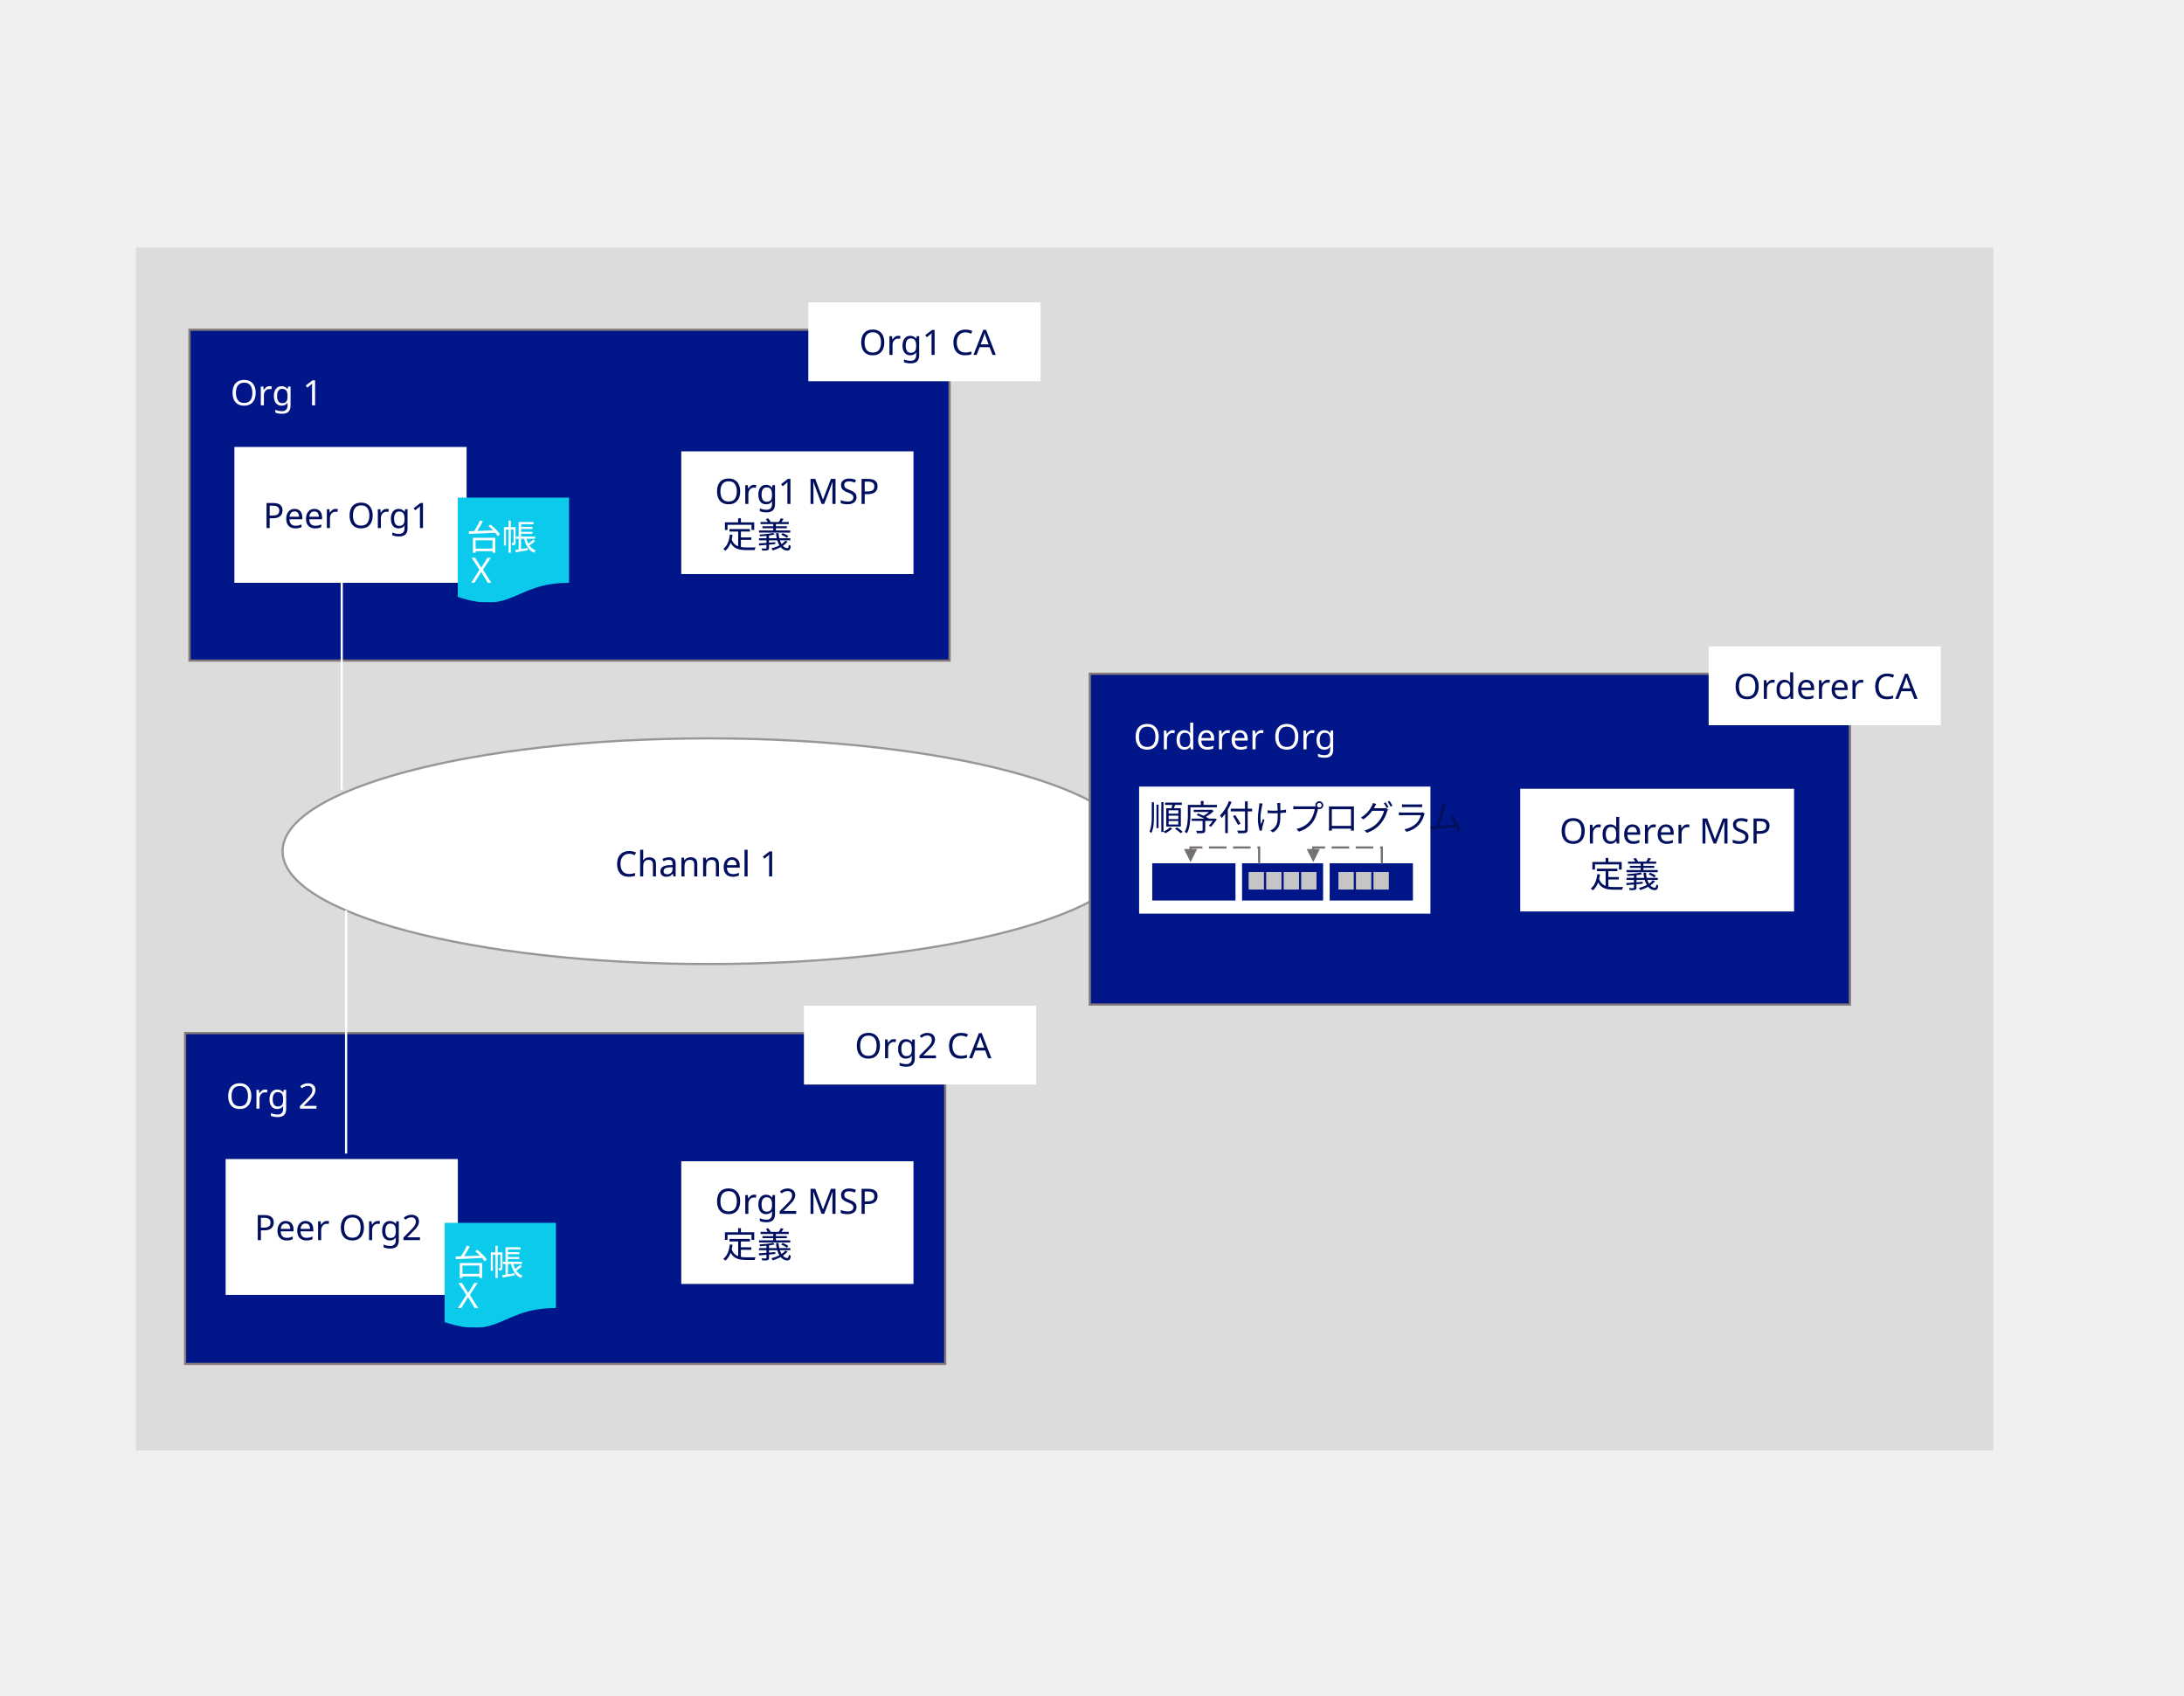
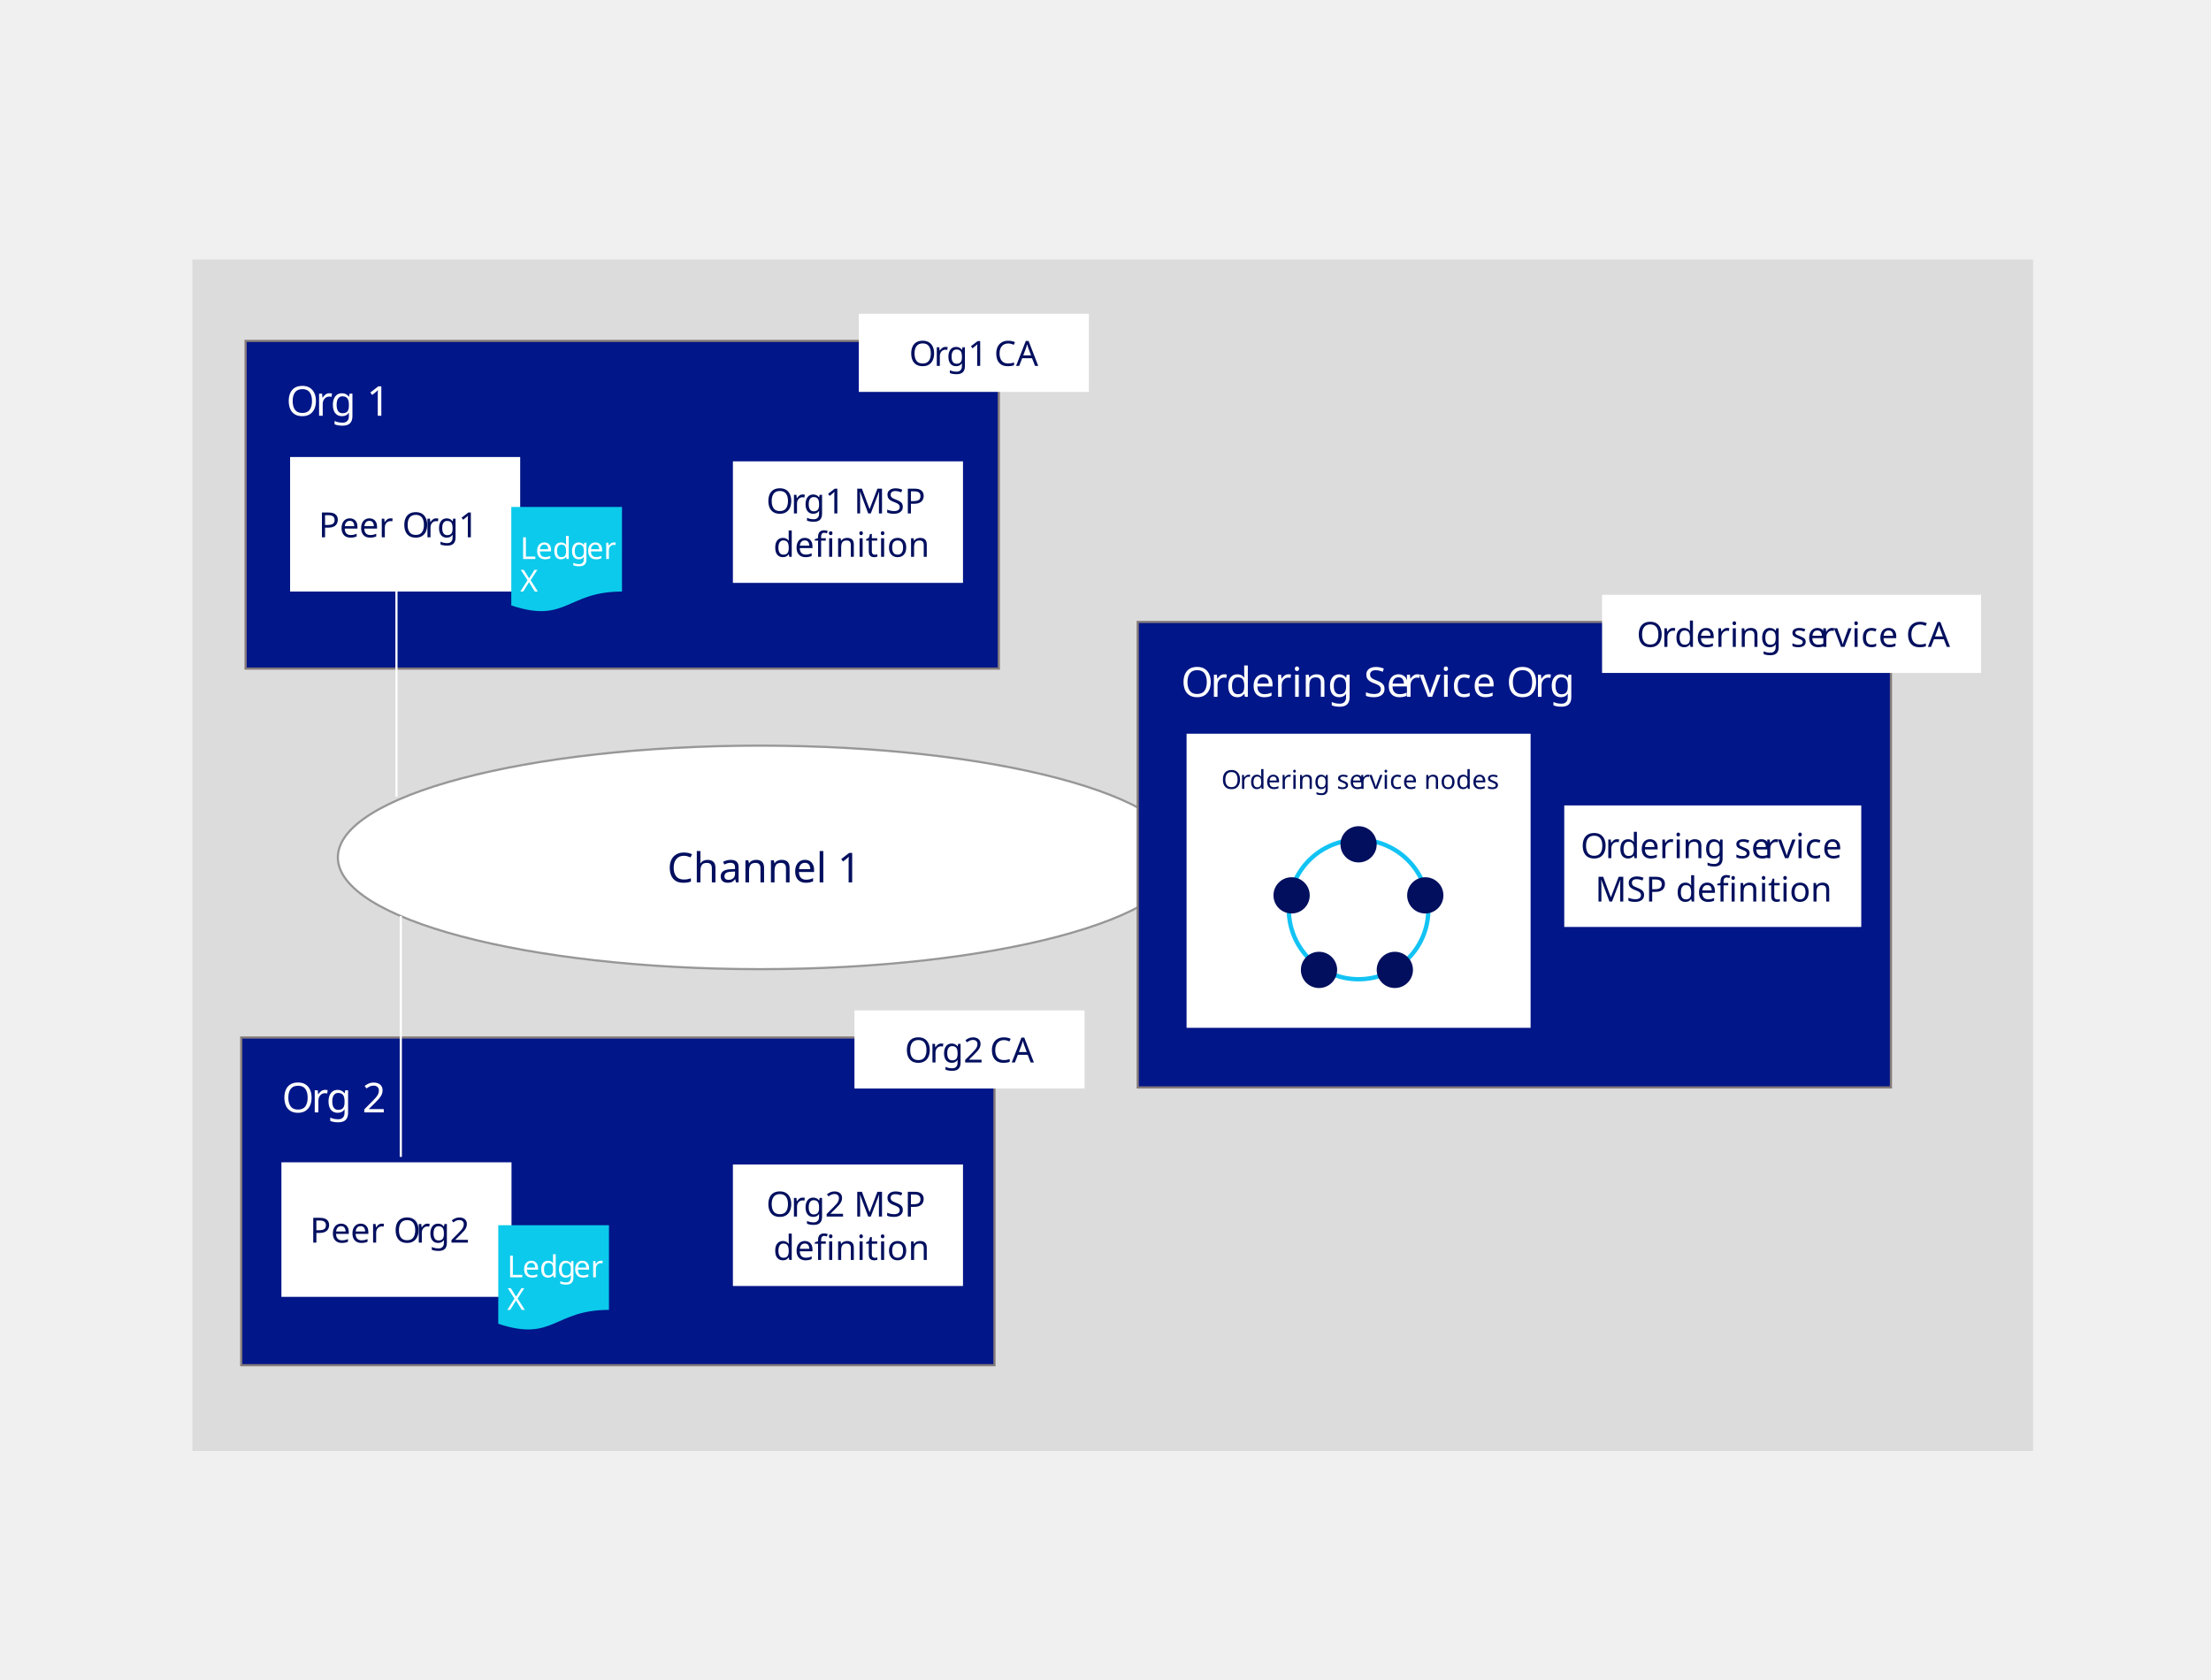
- <svg xmlns="http://www.w3.org/2000/svg" version="1.1" id="Layer_1" x="0px" y="0px" viewBox="0 0 997 774" style="enable-background:new 0 0 997 774;" xml:space="preserve">
-   <defs id="defs128" />
-   <style type="text/css" id="style2">
- 	.st0{fill:#DCDCDC;stroke:#DCDCDC;}
- 	.st1{fill:#5A6872;}
- 	.st2{fill:#011688;stroke:#857B7B;}
- 	.st3{fill:#FFFFFF;}
- 	.st4{font-family:'IBMPlexSans-Medium';}
- 	.st5{font-size:19px;}
- 	.st6{fill:#FFFFFF;stroke:#FFFFFF;}
- 	.st7{fill:#010F5E;}
- 	.st8{font-size:16px;}
- 	.st9{filter:url(#Adobe_OpacityMaskFilter);}
- 	.st10{mask:url(#mask-2_1_);fill:#0CCAEB;}
- 	.st11{filter:url(#Adobe_OpacityMaskFilter_1_);}
- 	.st12{mask:url(#mask-4_1_);fill:#0CCAEB;}
- 	.st13{font-size:14px;}
- 	.st14{fill:#FFFFFF;stroke:#979797;}
- 	.st15{fill:#011688;}
- 	.st16{filter:url(#Adobe_OpacityMaskFilter_2_);}
- 	.st17{mask:url(#mask-6_1_);fill:none;stroke:#001588;}
- 	.st18{fill:#001588;}
- 	.st19{fill:#C5C5C5;}
- 	.st20{fill:#767171;}
- 	.st21{stroke:#FFFFFF;}
- </style>
-   <rect id="Rectangle" x="62.5" y="113.5" class="st0" width="847" height="548" />
-   <g id="UI-Icon_x2F_checkmark--outline_x2F__x24_ui-05" transform="translate(321, 255)">
-     <path id="Oval-2" class="st1" d="M8,14.5c3.6,0,6.5-2.9,6.5-6.5S11.6,1.5,8,1.5S1.5,4.4,1.5,8S4.4,14.5,8,14.5z M8,16   c-4.4,0-8-3.6-8-8s3.6-8,8-8s8,3.6,8,8S12.4,16,8,16z" />
-     <polygon id="check" class="st1" points="11.3,4.7 12.7,6.1 6.8,12 3.3,8.6 4.7,7.2 6.8,9.2  " />
+ <svg xmlns="http://www.w3.org/2000/svg" id="Layer_1" data-name="Layer 1" viewBox="0 0 1018.61 774">
+   <defs>
+     <style>.cls-1{fill:#dcdcdc;stroke:#dcdcdc;}.cls-2{fill:#5a6872;}.cls-26,.cls-3{fill:#011688;}.cls-3{stroke:#857b7b;}.cls-13,.cls-16,.cls-18,.cls-32,.cls-4,.cls-7{isolation:isolate;font-family:IBMPlexSans-Medium, IBM Plex Sans;font-weight:500;}.cls-18,.cls-4{font-size:19px;}.cls-13,.cls-16,.cls-17,.cls-27,.cls-4,.cls-6{fill:#fff;}.cls-5{letter-spacing:-0.02em;}.cls-29,.cls-6{stroke:#fff;}.cls-7{font-size:16px;}.cls-18,.cls-31,.cls-32,.cls-7{fill:#010f5e;}.cls-8{letter-spacing:-0.02em;}.cls-9{letter-spacing:0em;}.cls-10{letter-spacing:-0.02em;}.cls-11{letter-spacing:0em;}.cls-12{fill:#0ccaeb;}.cls-13,.cls-16{font-size:14px;}.cls-13{letter-spacing:-0.01em;}.cls-14{letter-spacing:0em;}.cls-15{letter-spacing:-0.01em;}.cls-17{stroke:#979797;}.cls-19{letter-spacing:0em;}.cls-20{letter-spacing:0.01em;}.cls-21{letter-spacing:-0.01em;}.cls-22{letter-spacing:0em;}.cls-23{letter-spacing:0.01em;}.cls-24{letter-spacing:-0.01em;}.cls-25{letter-spacing:0em;}.cls-28,.cls-29,.cls-30{fill:none;}.cls-28{stroke:#001588;}.cls-30{stroke:#12c3f4;stroke-width:2px;}.cls-32{font-size:12px;}.cls-33{letter-spacing:0em;}.cls-34{letter-spacing:0.01em;}.cls-35{letter-spacing:-0.01em;}</style>
+   </defs>
+   <rect id="Rectangle" class="cls-1" x="89.15" y="120.09" width="847" height="548" />
+   <g id="UI-Icon_checkmark--outline_ui-05" data-name="UI-Icon/checkmark--outline/$ui-05">
+     <path id="Oval-2" class="cls-2" d="M355.65,276.09a6.5,6.5,0,1,0-6.5-6.5A6.49,6.49,0,0,0,355.65,276.09Zm0,1.5a8,8,0,1,1,8-8A8,8,0,0,1,355.65,277.59Z" />
+     <polygon id="check" class="cls-2" points="358.95 266.29 360.35 267.69 354.45 273.59 350.95 270.19 352.35 268.79 354.45 270.79 358.95 266.29" />
  </g>
-   <rect id="Rectangle_1_" x="86.5" y="150.5" class="st2" width="347" height="151" />
-   <text transform="matrix(1 0 0 1 105.206 185)" class="st3 st4 st5" id="text13" style="-inkscape-font-specification:'MS UI Gothic, Normal';font-family:'MS UI Gothic';font-weight:normal;font-style:normal;font-stretch:normal;font-variant:normal;font-size:16px;text-anchor:start;text-align:start;writing-mode:lr;font-variant-ligatures:normal;font-variant-caps:normal;font-variant-numeric:normal;font-feature-settings:normal;">Org 1</text>
-   <rect id="Rectangle_2_" x="369.5" y="138.5" class="st6" width="105" height="35" />
-   <text transform="matrix(1 0 0 1 392.176 162)" class="st7 st4 st8" id="text16" style="-inkscape-font-specification:'MS UI Gothic, Normal';font-family:'MS UI Gothic';font-weight:normal;font-style:normal;font-stretch:normal;font-variant:normal;font-size:16px;text-anchor:start;text-align:start;writing-mode:lr;font-variant-ligatures:normal;font-variant-caps:normal;font-variant-numeric:normal;font-feature-settings:normal;">Org1 CA</text>
-   <rect id="Rectangle_3_" x="311.5" y="206.5" class="st6" width="105" height="55" />
-   <text transform="matrix(1 0 0 1 326.368 230)" class="st7 st4 st8" id="text19" style="-inkscape-font-specification:'MS UI Gothic, Normal';font-family:'MS UI Gothic';font-weight:normal;font-style:normal;font-stretch:normal;font-variant:normal;font-size:16px;text-anchor:start;text-align:start;writing-mode:lr;font-variant-ligatures:normal;font-variant-caps:normal;font-variant-numeric:normal;font-feature-settings:normal;">Org1 MSP </text>
-   <text transform="matrix(1 0 0 1 329.616 250)" class="st7 st4 st8" id="text21" style="-inkscape-font-specification:'MS UI Gothic, Normal';font-family:'MS UI Gothic';font-weight:normal;font-style:normal;font-stretch:normal;font-variant:normal;font-size:16px;text-anchor:start;text-align:start;writing-mode:lr;font-variant-ligatures:normal;font-variant-caps:normal;font-variant-numeric:normal;font-feature-settings:normal;">定義</text>
-   <rect id="Rectangle_4_" x="84.5" y="471.5" class="st2" width="347" height="151" />
-   <text transform="matrix(1 0 0 1 103.206 506)" class="st3 st4 st5" id="text24" style="-inkscape-font-specification:'MS UI Gothic, Normal';font-family:'MS UI Gothic';font-weight:normal;font-style:normal;font-stretch:normal;font-variant:normal;font-size:16px;text-anchor:start;text-align:start;writing-mode:lr;font-variant-ligatures:normal;font-variant-caps:normal;font-variant-numeric:normal;font-feature-settings:normal;">Org 2</text>
-   <rect id="Rectangle_5_" x="103.5" y="529.5" class="st6" width="105" height="61" />
-   <text transform="matrix(1 0 0 1 116.124 566)" class="st7 st4 st8" id="text27" style="-inkscape-font-specification:'MS UI Gothic, Normal';font-family:'MS UI Gothic';font-weight:normal;font-style:normal;font-stretch:normal;font-variant:normal;font-size:16px;text-anchor:start;text-align:start;writing-mode:lr;font-variant-ligatures:normal;font-variant-caps:normal;font-variant-numeric:normal;font-feature-settings:normal;">Peer Org2</text>
-   <rect id="Rectangle_6_" x="367.5" y="459.5" class="st6" width="105" height="35" />
-   <text transform="matrix(1 0 0 1 390.176 483)" class="st7 st4 st8" id="text30" style="-inkscape-font-specification:'MS UI Gothic, Normal';font-family:'MS UI Gothic';font-weight:normal;font-style:normal;font-stretch:normal;font-variant:normal;font-size:16px;text-anchor:start;text-align:start;writing-mode:lr;font-variant-ligatures:normal;font-variant-caps:normal;font-variant-numeric:normal;font-feature-settings:normal;">Org2 CA</text>
-   <rect id="Rectangle_7_" x="311.5" y="530.5" class="st6" width="105" height="55" />
-   <text transform="matrix(1 0 0 1 326.368 554)" class="st7 st4 st8" id="text33" style="-inkscape-font-specification:'MS UI Gothic, Normal';font-family:'MS UI Gothic';font-weight:normal;font-style:normal;font-stretch:normal;font-variant:normal;font-size:16px;text-anchor:start;text-align:start;writing-mode:lr;font-variant-ligatures:normal;font-variant-caps:normal;font-variant-numeric:normal;font-feature-settings:normal;">Org2 MSP </text>
-   <text transform="matrix(1 0 0 1 329.616 574)" class="st7 st4 st8" id="text35" style="-inkscape-font-specification:'MS UI Gothic, Normal';font-family:'MS UI Gothic';font-weight:normal;font-style:normal;font-stretch:normal;font-variant:normal;font-size:16px;text-anchor:start;text-align:start;writing-mode:lr;font-variant-ligatures:normal;font-variant-caps:normal;font-variant-numeric:normal;font-feature-settings:normal;">定義</text>
-   <rect id="Rectangle_8_" x="107.5" y="204.5" class="st6" width="105" height="61" />
-   <g id="Group-3" transform="translate(208, 227)">
-     <g id="Clip-2">
- 	</g>
-     <defs id="defs42">
-       <filter id="Adobe_OpacityMaskFilter" filterUnits="userSpaceOnUse" x="0.9" y="0" width="51" height="48">
-         <feColorMatrix type="matrix" values="1 0 0 0 0  0 1 0 0 0  0 0 1 0 0  0 0 0 1 0" id="feColorMatrix39" />
-       </filter>
-     </defs>
-     <mask maskUnits="userSpaceOnUse" x="0.9" y="0" width="51" height="48" id="mask-2_1_">
-       <g class="st9" id="g45">
-         <polygon id="path-1_1_" class="st3" points="0.9,0 51.9,0 51.9,48 0.9,48    " />
-       </g>
-     </mask>
-     <path id="Fill-1" class="st10" d="M0.9,0h51v39c-25.5,0-25.5,14.9-51,6.4V0z" mask="url(#mask-2_1_)" />
+   <rect id="Rectangle-2" data-name="Rectangle" class="cls-3" x="113.15" y="157.09" width="347" height="151" />
+   <text class="cls-4" transform="translate(131.86 191.59)">O<tspan class="cls-5" x="13.53" y="0">r</tspan>
+     <tspan x="20.44" y="0">g 1</tspan>
+   </text>
+   <rect id="Rectangle-3" data-name="Rectangle" class="cls-6" x="396.15" y="145.09" width="105" height="35" />
+   <text class="cls-7" transform="translate(418.83 168.59)">O<tspan class="cls-8" x="11.39" y="0">r</tspan>
+     <tspan x="17.22" y="0">g1 </tspan>
+     <tspan class="cls-9" x="39.18" y="0">C</tspan>
+     <tspan x="49.28" y="0">A</tspan>
+   </text>
+   <rect id="Rectangle-4" data-name="Rectangle" class="cls-6" x="338.15" y="213.09" width="105" height="55" />
+   <text class="cls-7" transform="translate(353.02 236.59)">O<tspan class="cls-8" x="11.39" y="0">r</tspan>
+     <tspan x="17.22" y="0">g1 MSP </tspan>
+   </text>
+   <text class="cls-7" transform="translate(356.27 256.59)">definition</text>
+   <rect id="Rectangle-5" data-name="Rectangle" class="cls-3" x="111.15" y="478.09" width="347" height="151" />
+   <text class="cls-4" transform="translate(129.86 512.59)">O<tspan class="cls-5" x="13.53" y="0">r</tspan>
+     <tspan x="20.44" y="0">g 2</tspan>
+   </text>
+   <rect id="Rectangle-6" data-name="Rectangle" class="cls-6" x="130.15" y="536.09" width="105" height="61" />
+   <text class="cls-7" transform="translate(142.77 572.59)">
+     <tspan class="cls-10">P</tspan>
+     <tspan class="cls-11" x="9.71" y="0">eer O</tspan>
+     <tspan class="cls-8" x="48.8" y="0">r</tspan>
+     <tspan x="54.62" y="0">g2</tspan>
+   </text>
+   <rect id="Rectangle-7" data-name="Rectangle" class="cls-6" x="394.15" y="466.09" width="105" height="35" />
+   <text class="cls-7" transform="translate(416.83 489.59)">O<tspan class="cls-8" x="11.39" y="0">r</tspan>
+     <tspan x="17.22" y="0">g2 </tspan>
+     <tspan class="cls-9" x="39.18" y="0">C</tspan>
+     <tspan x="49.28" y="0">A</tspan>
+   </text>
+   <rect id="Rectangle-8" data-name="Rectangle" class="cls-6" x="338.15" y="537.09" width="105" height="55" />
+   <text class="cls-7" transform="translate(353.02 560.59)">O<tspan class="cls-8" x="11.39" y="0">r</tspan>
+     <tspan x="17.22" y="0">g2 MSP </tspan>
+   </text>
+   <text class="cls-7" transform="translate(356.27 580.59)">definition</text>
+   <rect id="Rectangle-9" data-name="Rectangle" class="cls-6" x="134.15" y="211.09" width="105" height="61" />
+   <g id="Group-3">
+     <path id="Fill-1" class="cls-12" d="M235.55,233.59h51v39c-25.5,0-25.5,14.9-51,6.4Z" />
  </g>
-   <g id="Group-3-Copy" transform="translate(202, 558)">
-     <g id="Clip-2_1_">
- 	</g>
-     <defs id="defs54">
-       <filter id="Adobe_OpacityMaskFilter_1_" filterUnits="userSpaceOnUse" x="0.9" y="0" width="51" height="48">
-         <feColorMatrix type="matrix" values="1 0 0 0 0  0 1 0 0 0  0 0 1 0 0  0 0 0 1 0" id="feColorMatrix51" />
-       </filter>
-     </defs>
-     <mask maskUnits="userSpaceOnUse" x="0.9" y="0" width="51" height="48" id="mask-4_1_">
-       <g class="st11" id="g57">
-         <polygon id="path-3_1_" class="st3" points="0.9,0 51.9,0 51.9,48 0.9,48    " />
-       </g>
-     </mask>
-     <path id="Fill-1_1_" class="st12" d="M0.9,0h51v39c-25.5,0-25.5,14.9-51,6.4V0z" mask="url(#mask-4_1_)" />
+   <g id="Group-3-Copy">
+     <path id="Fill-1-2" data-name="Fill-1" class="cls-12" d="M229.55,564.59h51v39c-25.5,0-25.5,14.9-51,6.4Z" />
  </g>
-   <text transform="matrix(1 0 0 1 120.124 241)" class="st7 st4 st8" id="text62" style="-inkscape-font-specification:'MS UI Gothic, Normal';font-family:'MS UI Gothic';font-weight:normal;font-style:normal;font-stretch:normal;font-variant:normal;font-size:16px;text-anchor:start;text-align:start;writing-mode:lr;font-variant-ligatures:normal;font-variant-caps:normal;font-variant-numeric:normal;font-feature-settings:normal;">Peer Org1</text>
-   <text transform="matrix(1 0 0 1 213 251)" class="st3 st4 st13" id="text64" style="-inkscape-font-specification:'MS UI Gothic, Normal';font-family:'MS UI Gothic';font-weight:normal;font-style:normal;font-stretch:normal;font-variant:normal;font-size:16px;text-anchor:start;text-align:start;writing-mode:lr;font-variant-ligatures:normal;font-variant-caps:normal;font-variant-numeric:normal;font-feature-settings:normal;">台帳</text>
-   <text transform="matrix(1 0 0 1 256.6936 251)" class="st3 st4 st13" id="text66" style="-inkscape-font-specification:'MS UI Gothic, Normal';font-family:'MS UI Gothic';font-weight:normal;font-style:normal;font-stretch:normal;font-variant:normal;font-size:16px;text-anchor:start;text-align:start;writing-mode:lr;font-variant-ligatures:normal;font-variant-caps:normal;font-variant-numeric:normal;font-feature-settings:normal;"> </text>
-   <text class="st3 st4 st13" id="text68" style="font-style:normal;font-variant:normal;font-weight:normal;font-stretch:normal;font-size:16px;font-family:'MS UI Gothic';-inkscape-font-specification:'MS UI Gothic, Normal';font-variant-ligatures:normal;font-variant-caps:normal;font-variant-numeric:normal;font-feature-settings:normal;text-align:start;writing-mode:lr-tb;text-anchor:start;fill:#ffffff" x="215" y="266">X</text>
-   <text transform="matrix(1 0 0 1 207 582)" class="st3 st4 st13" id="text70" style="-inkscape-font-specification:'MS UI Gothic, Normal';font-family:'MS UI Gothic';font-weight:normal;font-style:normal;font-stretch:normal;font-variant:normal;font-size:16px;text-anchor:start;text-align:start;writing-mode:lr;font-variant-ligatures:normal;font-variant-caps:normal;font-variant-numeric:normal;font-feature-settings:normal;">台帳</text>
-   <text transform="matrix(1 0 0 1 250.6936 582)" class="st3 st4 st13" id="text72" style="-inkscape-font-specification:'MS UI Gothic, Normal';font-family:'MS UI Gothic';font-weight:normal;font-style:normal;font-stretch:normal;font-variant:normal;font-size:16px;text-anchor:start;text-align:start;writing-mode:lr;font-variant-ligatures:normal;font-variant-caps:normal;font-variant-numeric:normal;font-feature-settings:normal;"> </text>
-   <text class="st3 st4 st13" id="text74" style="font-style:normal;font-variant:normal;font-weight:normal;font-stretch:normal;font-size:16px;font-family:'MS UI Gothic';-inkscape-font-specification:'MS UI Gothic, Normal';font-variant-ligatures:normal;font-variant-caps:normal;font-variant-numeric:normal;font-feature-settings:normal;text-align:start;writing-mode:lr-tb;text-anchor:start;fill:#ffffff" x="209" y="597">X</text>
-   <ellipse id="Oval" class="st14" cx="323.5" cy="388.5" rx="194.5" ry="51.5" />
-   <text transform="matrix(1 0 0 1 280.7465 400)" class="st7 st4 st5" id="text77" style="-inkscape-font-specification:'MS UI Gothic, Normal';font-family:'MS UI Gothic';font-weight:normal;font-style:normal;font-stretch:normal;font-variant:normal;font-size:16px;text-anchor:start;text-align:start;writing-mode:lr;font-variant-ligatures:normal;font-variant-caps:normal;font-variant-numeric:normal;font-feature-settings:normal;">Channel 1</text>
-   <rect id="Rectangle_9_" x="497.5" y="307.5" class="st2" width="347" height="151" />
-   <text transform="matrix(1 0 0 1 517.447 342)" class="st3 st4 st5" id="text80" style="-inkscape-font-specification:'MS UI Gothic, Normal';font-family:'MS UI Gothic';font-weight:normal;font-style:normal;font-stretch:normal;font-variant:normal;font-size:16px;text-anchor:start;text-align:start;writing-mode:lr;font-variant-ligatures:normal;font-variant-caps:normal;font-variant-numeric:normal;font-feature-settings:normal;">Orderer Org</text>
-   <rect id="Rectangle_10_" x="780.5" y="295.5" class="st6" width="105" height="35" />
-   <text transform="matrix(1 0 0 1 791.34 319)" class="st7 st4 st8" id="text83" style="-inkscape-font-specification:'MS UI Gothic, Normal';font-family:'MS UI Gothic';font-weight:normal;font-style:normal;font-stretch:normal;font-variant:normal;font-size:16px;text-anchor:start;text-align:start;writing-mode:lr;font-variant-ligatures:normal;font-variant-caps:normal;font-variant-numeric:normal;font-feature-settings:normal;">Orderer CA</text>
-   <rect id="Rectangle_11_" x="694.5" y="360.5" class="st6" width="124" height="55" />
-   <text transform="matrix(1 0 0 1 711.92 385)" class="st7 st4 st8" id="text86" style="-inkscape-font-specification:'MS UI Gothic, Normal';font-family:'MS UI Gothic';font-weight:normal;font-style:normal;font-stretch:normal;font-variant:normal;font-size:16px;text-anchor:start;text-align:start;writing-mode:lr;font-variant-ligatures:normal;font-variant-caps:normal;font-variant-numeric:normal;font-feature-settings:normal;">Orderer MSP </text>
-   <text transform="matrix(1 0 0 1 725.616 405)" class="st7 st4 st8" id="text88" style="-inkscape-font-specification:'MS UI Gothic, Normal';font-family:'MS UI Gothic';font-weight:normal;font-style:normal;font-stretch:normal;font-variant:normal;font-size:16px;text-anchor:start;text-align:start;writing-mode:lr;font-variant-ligatures:normal;font-variant-caps:normal;font-variant-numeric:normal;font-feature-settings:normal;">定義</text>
-   <rect id="Rectangle_12_" x="526" y="402" class="st15" width="10" height="10" />
-   <g id="Group-18" transform="translate(518, 357)">
+   <text class="cls-7" transform="translate(146.77 247.59)">
+     <tspan class="cls-10">P</tspan>
+     <tspan class="cls-11" x="9.71" y="0">eer O</tspan>
+     <tspan class="cls-8" x="48.8" y="0">r</tspan>
+     <tspan x="54.62" y="0">g1</tspan>
+   </text>
+   <text class="cls-13" transform="translate(239.65 257.59)">L<tspan class="cls-14" x="7.04" y="0">ed</tspan>
+     <tspan class="cls-15" x="23.11" y="0">g</tspan>
+     <tspan class="cls-14" x="30.55" y="0">er</tspan>
+   </text>
+   <text class="cls-16" transform="translate(283.35 257.59)"> </text>
+   <text class="cls-16" transform="translate(239.65 272.59)">X</text>
+   <text class="cls-13" transform="translate(233.65 588.59)">L<tspan class="cls-14" x="7.04" y="0">ed</tspan>
+     <tspan class="cls-15" x="23.11" y="0">g</tspan>
+     <tspan class="cls-14" x="30.55" y="0">er</tspan>
+   </text>
+   <text class="cls-16" transform="translate(277.35 588.59)"> </text>
+   <text class="cls-16" transform="translate(233.65 603.59)">X</text>
+   <ellipse id="Oval" class="cls-17" cx="350.15" cy="395.09" rx="194.5" ry="51.5" />
+   <text class="cls-18" transform="translate(307.4 406.59)">Channel 1</text>
+   <rect id="Rectangle-10" data-name="Rectangle" class="cls-3" x="524.15" y="286.59" width="347" height="214.5" />
+   <text class="cls-4" transform="translate(544.1 321.09)">O<tspan class="cls-19" x="13.53" y="0">r</tspan>
+     <tspan x="20.71" y="0">dering Se</tspan>
+     <tspan class="cls-20" x="102.47" y="0">r</tspan>
+     <tspan x="109.91" y="0">vi</tspan>
+     <tspan class="cls-21" x="124.68" y="0">c</tspan>
+     <tspan x="134.25" y="0">e O</tspan>
+     <tspan class="cls-5" x="162.83" y="0">r</tspan>
+     <tspan x="169.74" y="0">g</tspan>
+   </text>
+   <rect id="Rectangle-11" data-name="Rectangle" class="cls-6" x="738.57" y="274.59" width="173.58" height="35" />
+   <text class="cls-7" transform="translate(754.02 298.09)">O<tspan class="cls-22" x="11.39" y="0">r</tspan>
+     <tspan class="cls-11" x="17.44" y="0">dering se</tspan>
+     <tspan class="cls-23" x="84.62" y="0">r</tspan>
+     <tspan class="cls-11" x="90.89" y="0">vi</tspan>
+     <tspan class="cls-24" x="103.33" y="0">c</tspan>
+     <tspan x="111.39" y="0">e </tspan>
+     <tspan class="cls-25" x="124.06" y="0">C</tspan>
+     <tspan x="134.16" y="0">A</tspan>
+   </text>
+   <rect id="Rectangle-12" data-name="Rectangle" class="cls-6" x="721.15" y="371.64" width="135.83" height="55" />
+   <text class="cls-7" transform="translate(728.19 395.44)">O<tspan class="cls-22" x="11.39" y="0">r</tspan>
+     <tspan class="cls-11" x="17.44" y="0">dering se</tspan>
+     <tspan class="cls-23" x="84.62" y="0">r</tspan>
+     <tspan class="cls-11" x="90.89" y="0">vi</tspan>
+     <tspan class="cls-24" x="103.33" y="0">c</tspan>
+     <tspan x="111.39" y="0">e </tspan>
+   </text>
+   <text class="cls-7" transform="translate(734.89 415.44)">MSP definition</text>
+   <rect id="Rectangle-13" data-name="Rectangle" class="cls-26" x="552.65" y="408.59" width="10" height="10" />
+   <g id="Group-18">
    <g id="Group-5">
-       <polygon id="Fill-1_2_" class="st3" points="1.5,1.5 135.5,1.5 135.5,60.5 1.5,60.5   " />
-       <g id="Clip-4">
- 		</g>
-       <defs id="defs96">
-         <filter id="Adobe_OpacityMaskFilter_2_" filterUnits="userSpaceOnUse" x="1" y="1" width="135" height="60">
-           <feColorMatrix type="matrix" values="1 0 0 0 0  0 1 0 0 0  0 0 1 0 0  0 0 0 1 0" id="feColorMatrix93" />
-         </filter>
-       </defs>
-       <mask maskUnits="userSpaceOnUse" x="1" y="1" width="135" height="60" id="mask-6_1_">
-         <g class="st16" id="g99">
-           <polygon id="path-5_1_" class="st3" points="0,62 137,62 137,0 0,0     " />
-         </g>
-       </mask>
-       <polygon id="Stroke-3" class="st17" points="1.5,60.5 135.5,60.5 135.5,1.5 1.5,1.5   " mask="url(#mask-6_1_)" />
+       <polygon id="Fill-1-3" data-name="Fill-1" class="cls-27" points="546.15 337.59 705.65 337.59 705.65 474.12 546.15 474.12 546.15 337.59" />
+       <polygon id="Stroke-3" class="cls-28" points="546.15 474.12 705.65 474.12 705.65 337.59 546.15 337.59 546.15 474.12" />
    </g>
-     <polygon id="Fill-6" class="st18" points="8,54 46,54 46,37 8,37  " />
-     <polygon id="Fill-7" class="st18" points="89,54 127,54 127,37 89,37  " />
-     <polygon id="Fill-8" class="st18" points="49,54 86,54 86,37 49,37  " />
-     <polygon id="Fill-9" class="st19" points="52,49 59,49 59,41 52,41  " />
-     <polygon id="Fill-10" class="st19" points="60,49 67,49 67,41 60,41  " />
-     <polygon id="Fill-11" class="st19" points="68,49 75,49 75,41 68,41  " />
-     <polygon id="Fill-12" class="st19" points="76,49 83,49 83,41 76,41  " />
-     <path id="Fill-13" class="st20" d="M56.5,36.2h0.3l-0.5,0.5v-6.9l0.5,0.5h-0.8v-1h1.3v7.9h-0.8V36.2z M44.9,30.3h8v-1h-8V30.3z    M33.9,30.3h8v-1h-8V30.3z M30.9,30.3h-5.4l0.5-0.5v1.7h-1v-2.2h5.9V30.3z M28.5,30.5l-3,6l-3-6H28.5z" />
-     <path id="Fill-14" class="st20" d="M112.5,36.2h0.3l-0.5,0.5v-6.9l0.5,0.5h-0.8v-1h1.3v7.9h-0.8V36.2z M100.9,30.3h8v-1h-8V30.3z    M89.9,30.3h8v-1h-8V30.3z M86.9,30.3h-5.4l0.5-0.5v1.7h-1v-2.2h5.9V30.3z M84.5,30.5l-3,6l-3-6H84.5z" />
-     <polygon id="Fill-15" class="st19" points="93,49 100,49 100,41 93,41  " />
-     <polygon id="Fill-16" class="st19" points="101,49 108,49 108,41 101,41  " />
-     <polygon id="Fill-17" class="st19" points="109,49 116,49 116,41 109,41  " />
  </g>
-   <text class="st7 st4 st8" id="text117" style="font-style:normal;font-variant:normal;font-weight:normal;font-stretch:normal;font-size:16px;font-family:'MS UI Gothic';-inkscape-font-specification:'MS UI Gothic, Normal';font-variant-ligatures:normal;font-variant-caps:normal;font-variant-numeric:normal;font-feature-settings:normal;text-align:start;writing-mode:lr-tb;text-anchor:start;fill:#010f5e" x="524.324" y="379">順序付けプログラム</text>
-   <g id="g123">
-     <line class="st21" x1="156" y1="265.5" x2="156" y2="360.5" id="line119" />
-     <line class="st21" x1="158" y1="415.5" x2="158" y2="526.5" id="line121" />
-   </g>
+   <line class="cls-29" x1="182.65" y1="272.09" x2="182.65" y2="367.09" />
+   <line class="cls-29" x1="184.65" y1="422.09" x2="184.65" y2="533.09" />
+   <circle class="cls-30" cx="625.9" cy="419.09" r="32.14" />
+   <circle class="cls-31" cx="595.04" cy="412.58" r="8.35" />
+   <circle class="cls-31" cx="625.9" cy="389.06" r="8.35" />
+   <circle class="cls-31" cx="656.63" cy="412.58" r="8.35" />
+   <circle class="cls-31" cx="607.67" cy="446.93" r="8.35" />
+   <circle class="cls-31" cx="642.6" cy="446.93" r="8.35" />
+   <text class="cls-32" transform="translate(562.65 363.52)">O<tspan class="cls-33" x="8.54" y="0">r</tspan>
+     <tspan x="13.08" y="0">dering se</tspan>
+     <tspan class="cls-34" x="63.47" y="0">r</tspan>
+     <tspan x="68.17" y="0">vi</tspan>
+     <tspan class="cls-35" x="77.5" y="0">c</tspan>
+     <tspan x="83.54" y="0">e nodes </tspan>
+   </text>
</svg>
